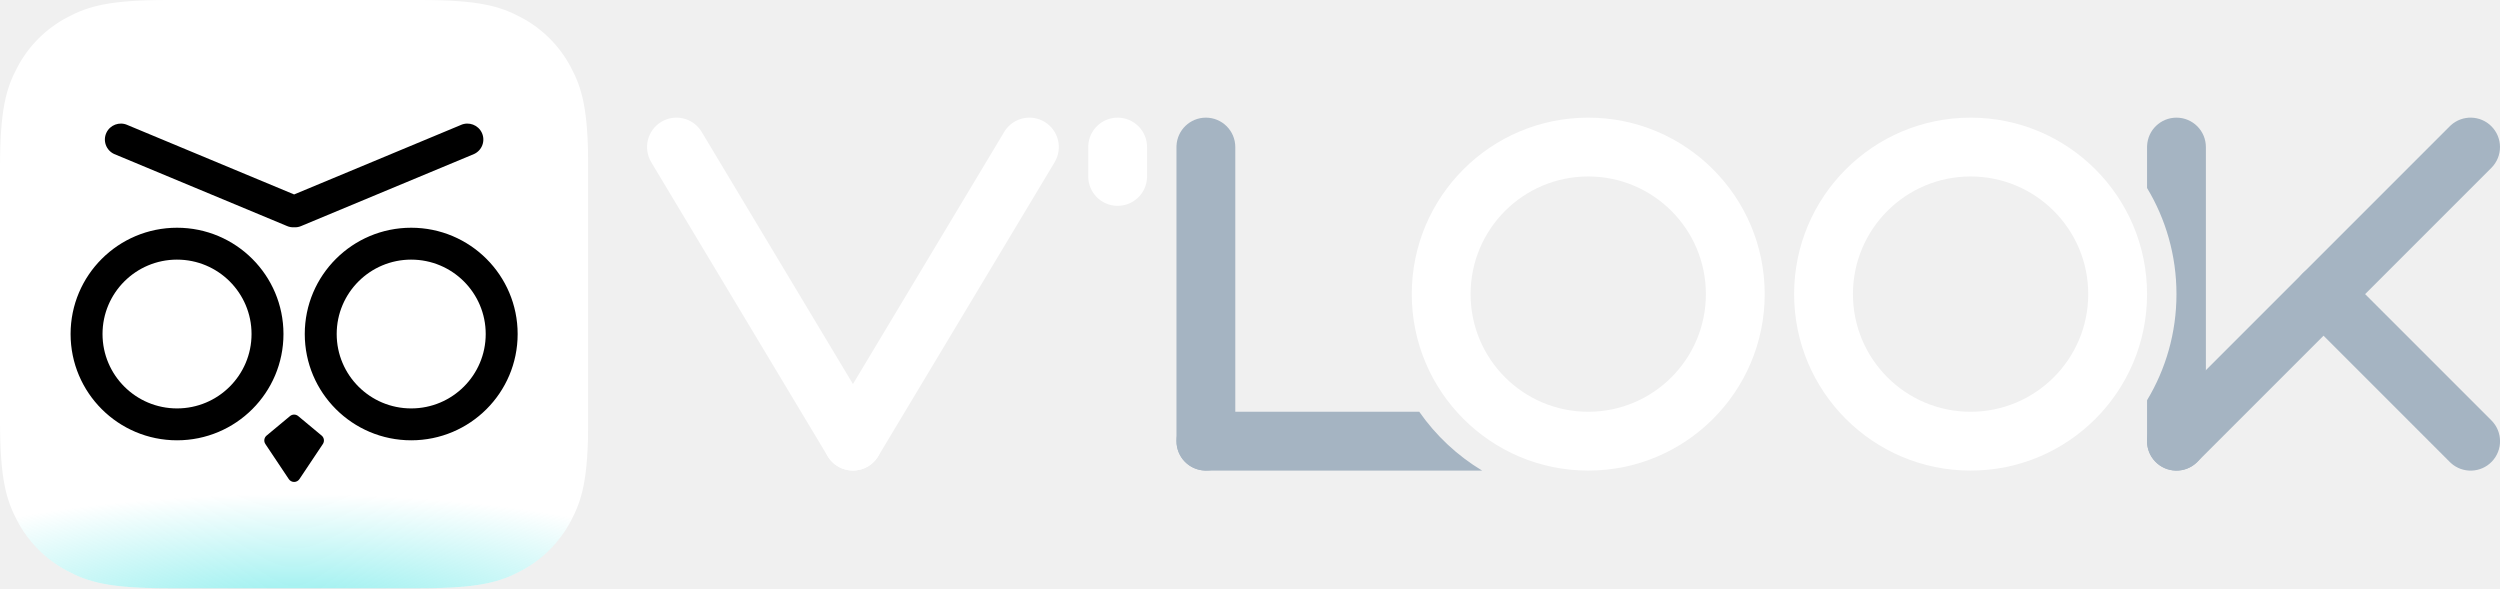
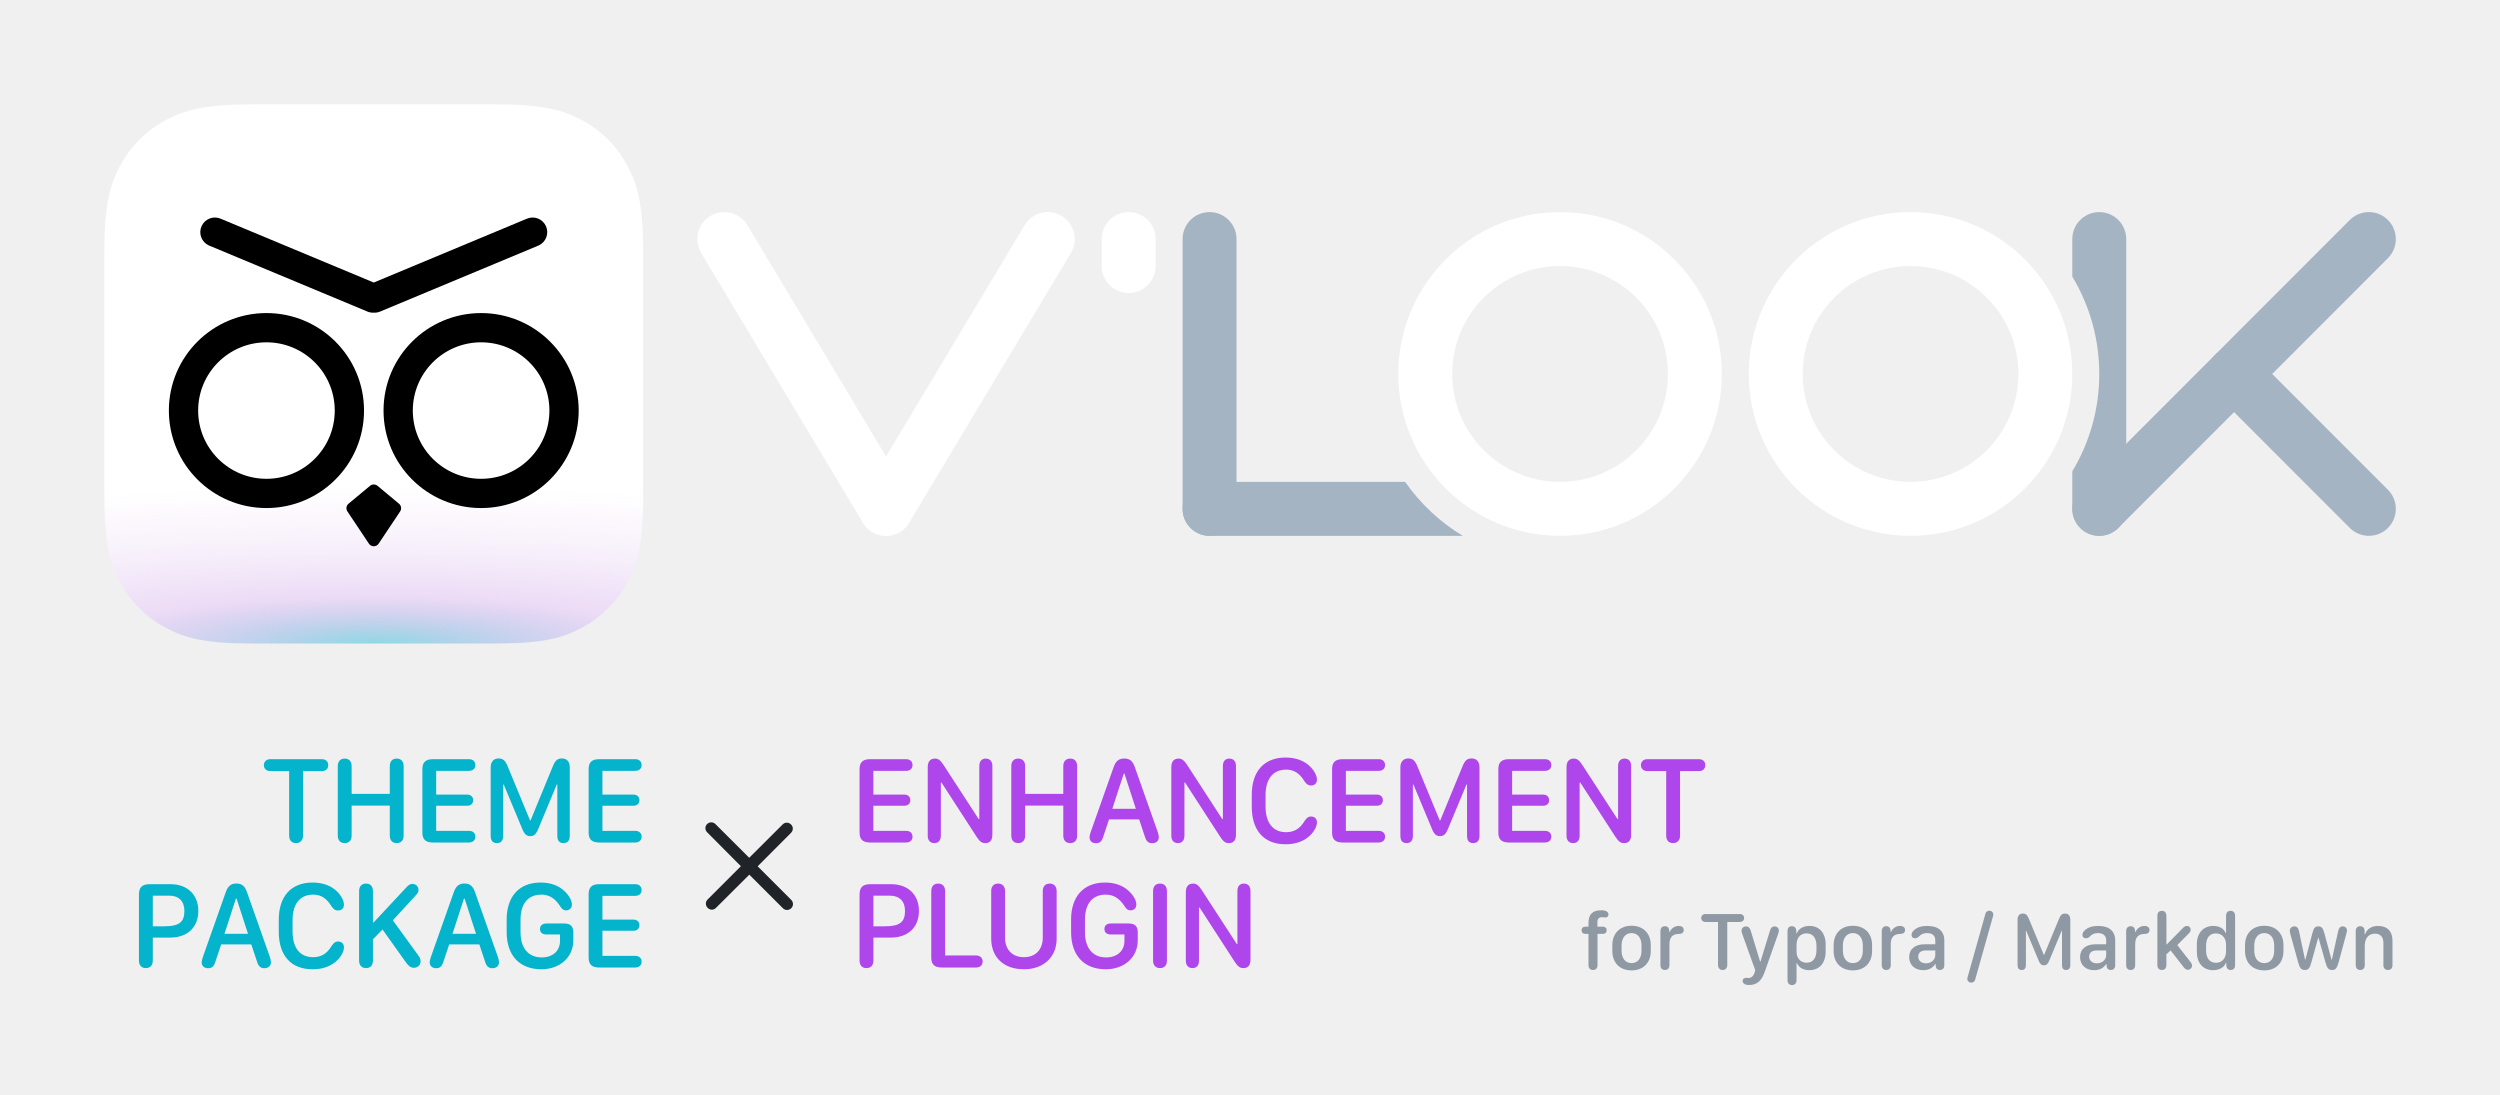
- <svg xmlns="http://www.w3.org/2000/svg" xmlns:xlink="http://www.w3.org/1999/xlink" width="425" height="100" viewBox="0 0 425 100">
+ <svg xmlns="http://www.w3.org/2000/svg" xmlns:xlink="http://www.w3.org/1999/xlink" width="500" height="219" viewBox="0 0 500 219">
  <defs>
-     <path d="M28.543 0h42.914c9.925 0 13.524 1.033 17.152 2.974a20.232 20.232 0 0 1 8.417 8.417c1.94 3.628 2.974 7.227 2.974 17.152v42.914c0 9.925-1.033 13.524-2.974 17.152a20.232 20.232 0 0 1-8.417 8.417C84.981 98.966 81.382 100 71.457 100H28.543c-9.925 0-13.524-1.033-17.152-2.974a20.232 20.232 0 0 1-8.417-8.417C1.034 84.981 0 81.382 0 71.457V28.543c0-9.925 1.033-13.524 2.974-17.152a20.232 20.232 0 0 1 8.417-8.417C15.019 1.034 18.618 0 28.543 0z" id="a" />
-     <radialGradient cy="100%" fx="50%" fy="100%" r="100%" gradientTransform="matrix(0 -1 .79952 0 -.3 1.5)" id="c">
-       <stop stop-color="#00DAD8" stop-opacity=".5" offset="0%" />
-       <stop stop-color="#00DAD8" stop-opacity=".35" offset="19.9%" />
-       <stop stop-color="#00DAD8" stop-opacity="0" offset="100%" />
+     <path d="M30.782 0h46.28c10.703 0 14.584 1.114 18.497 3.207 3.913 2.093 6.984 5.164 9.077 9.077 2.093 3.913 3.207 7.794 3.207 18.498v46.353c0 10.703-1.114 14.585-3.207 18.498-2.093 3.913-5.164 6.984-9.077 9.076-3.913 2.093-7.794 3.208-18.498 3.208h-46.28c-10.703 0-14.584-1.115-18.497-3.208-3.913-2.092-6.984-5.163-9.077-9.076C1.114 91.72 0 87.838 0 77.135V30.782c0-10.704 1.114-14.585 3.207-18.498C5.3 8.371 8.371 5.3 12.284 3.207 16.197 1.114 20.078 0 30.782 0z" id="a" />
+     <radialGradient cy="100%" fx="50%" fy="100%" r="72.558%" gradientTransform="matrix(0 -1 2.40112 0 -1.901 1.5)" id="c">
+       <stop stop-color="#04AAC2" stop-opacity=".45" offset="0%" />
+       <stop stop-color="#9639CC" stop-opacity=".18" offset="30.303%" />
+       <stop stop-color="#9639CC" stop-opacity=".08" offset="59.775%" />
+       <stop stop-color="#9639CC" stop-opacity="0" offset="100%" />
    </radialGradient>
  </defs>
  <g fill="none" fill-rule="evenodd">
-     <mask id="b" fill="#fff">
-       <use xlink:href="#a" />
-     </mask>
-     <path fill="#FFF" mask="url(#b)" d="M0 0h100v100H0z" />
-     <path fill="url(#c)" mask="url(#b)" d="M0 84h100v20H0z" />
-     <g mask="url(#b)" fill="#000">
-       <path d="M50.694 70.732l3.984 3.314c.427.355.516.976.208 1.438l-3.983 5.965a1.086 1.086 0 0 1-1.806 0l-3.983-5.965a1.086 1.086 0 0 1 .208-1.438l3.984-3.314a1.086 1.086 0 0 1 1.388 0zM30.095 38.715c9.994 0 18.095 8.09 18.095 18.068 0 9.98-8.101 18.069-18.095 18.069-9.993 0-18.095-8.09-18.095-18.069 0-9.978 8.102-18.068 18.095-18.068zm39.81 0c9.993 0 18.095 8.09 18.095 18.068 0 9.98-8.102 18.069-18.095 18.069-9.994 0-18.095-8.09-18.095-18.069 0-9.978 8.101-18.068 18.095-18.068zm-39.81 5.42c-6.995 0-12.666 5.663-12.666 12.648 0 6.986 5.67 12.648 12.666 12.648s12.667-5.662 12.667-12.648c0-6.985-5.671-12.647-12.667-12.647zm39.81 0c-6.996 0-12.667 5.663-12.667 12.648 0 6.986 5.671 12.648 12.667 12.648 6.995 0 12.666-5.662 12.666-12.648 0-6.985-5.67-12.647-12.666-12.647zm8.459-22.897a2.717 2.717 0 0 1 3.551 1.337 2.708 2.708 0 0 1-1.312 3.602L51.29 38.389l-.056.025A2.703 2.703 0 0 1 50 38.64a2.702 2.702 0 0 1-1.234-.226l-.056-.025-29.313-12.212a2.708 2.708 0 0 1-1.312-3.602 2.717 2.717 0 0 1 3.551-1.337l.056.026L50 33.056l28.309-11.792z" />
+     <g transform="translate(20.833 20.833)">
+       <mask id="b" fill="#fff">
+         <use xlink:href="#a" />
+       </mask>
+       <g mask="url(#b)">
+         <path fill="#FFF" d="M0 0h107.843v107.917H0z" />
+         <path fill="url(#c)" d="M0 64.75h107.843v43.167H0z" />
+       </g>
+       <g mask="url(#b)" fill="#000">
+         <path d="M54.67 76.332l4.297 3.577a1.17 1.17 0 0 1 .225 1.55l-4.296 6.438a1.17 1.17 0 0 1-1.948 0l-4.296-6.439a1.17 1.17 0 0 1 .224-1.55l4.296-3.576a1.17 1.17 0 0 1 1.499 0zM32.457 41.78c10.777 0 19.514 8.73 19.514 19.499 0 10.769-8.737 19.498-19.514 19.498-10.778 0-19.515-8.73-19.515-19.498 0-10.769 8.737-19.499 19.515-19.499zm42.932 0c10.777 0 19.514 8.73 19.514 19.499 0 10.769-8.737 19.498-19.514 19.498-10.778 0-19.515-8.73-19.515-19.498 0-10.769 8.737-19.499 19.515-19.499zm-42.932 5.85c-7.545 0-13.66 6.11-13.66 13.649 0 7.538 6.115 13.649 13.66 13.649 7.544 0 13.66-6.111 13.66-13.65 0-7.537-6.116-13.648-13.66-13.648zm42.932 0c-7.545 0-13.66 6.11-13.66 13.649 0 7.538 6.115 13.649 13.66 13.649 7.544 0 13.66-6.111 13.66-13.65 0-7.537-6.116-13.648-13.66-13.648zm9.123-24.711a2.929 2.929 0 0 1 3.83 1.442 2.923 2.923 0 0 1-1.416 3.887L55.312 41.429l-.06.028c-.433.19-.888.267-1.331.243a2.914 2.914 0 0 1-1.33-.243l-.06-.028-31.614-13.181A2.923 2.923 0 0 1 19.5 24.36a2.929 2.929 0 0 1 3.83-1.442l.06.027 30.53 12.73 30.53-12.73z" />
+       </g>
    </g>
    <g fill-rule="nonzero">
-       <path d="M391.464 46.464a5 5 0 0 1 6.89-.172l.181.172 25 25a5 5 0 0 1-6.89 7.244l-.18-.173-25-25a5 5 0 0 1 0-7.07z" fill="#A5B4C2" />
-       <path d="M423.536 21.464a5 5 0 0 0-6.89-.172l-.181.172-50 50a5 5 0 0 0 6.89 7.244l.18-.173 50-50a5 5 0 0 0 0-7.07z" fill="#A5B4C2" />
-       <path d="M177.573 20.712a5 5 0 0 0-6.738 1.522l-.122.193-30 50a5 5 0 0 0 8.452 5.339l.123-.194 30-50a5 5 0 0 0-1.715-6.86z" fill="#FFF" />
-       <path d="M112.427 20.712a5 5 0 0 1 6.738 1.522l.122.193 30 50a5 5 0 0 1-8.452 5.339l-.123-.194-30-50a5 5 0 0 1 1.715-6.86z" fill="#FFF" />
-       <path d="M205 20a5 5 0 0 0-4.995 4.783L200 25v50a5 5 0 0 0 9.995.217L210 75V25a5 5 0 0 0-5-5z" fill="#A5B4C2" />
-       <path d="M190 20a5 5 0 0 0-4.995 4.783L185 25v5a5 5 0 0 0 9.995.217L195 30v-5a5 5 0 0 0-5-5z" fill="#FFF" />
-       <path d="M370 20a5 5 0 0 1 5 5v50l-.005.217A5 5 0 0 1 365 75v-6.962c3.174-5.267 5-11.44 5-18.038 0-6.599-1.826-12.77-5-18.039V25l.005-.217A5 5 0 0 1 370 20zM241.274 70a35.18 35.18 0 0 0 10.688 10H205l-.217-.005A5 5 0 0 1 205 70z" fill="#A5B4C2" />
-       <path d="M270 20c-16.569 0-30 13.431-30 30 0 16.568 13.431 30 30 30 16.568 0 30-13.432 30-30 0-16.569-13.432-30-30-30zm0 10c11.046 0 20 8.954 20 20s-8.954 20-20 20-20-8.954-20-20 8.954-20 20-20zM335 20c-16.569 0-30 13.431-30 30 0 16.568 13.431 30 30 30 16.568 0 30-13.432 30-30 0-16.569-13.432-30-30-30zm0 10c11.046 0 20 8.954 20 20s-8.954 20-20 20-20-8.954-20-20 8.954-20 20-20z" fill="#FFF" />
+       <path d="M443 70.976a5.39 5.39 0 0 1 7.432-.186l.194.186 26.961 26.98a5.398 5.398 0 0 1 0 7.63 5.39 5.39 0 0 1-7.43.186l-.195-.186L443 78.607a5.398 5.398 0 0 1 0-7.63z" fill="#A5B4C2" />
+       <path d="M477.587 43.997a5.39 5.39 0 0 0-7.43-.186l-.195.186-53.922 53.958a5.398 5.398 0 0 0 0 7.631 5.39 5.39 0 0 0 7.43.186l.196-.186 53.921-53.958a5.398 5.398 0 0 0 0-7.631z" fill="#A5B4C2" />
+       <path d="M212.333 43.186a5.39 5.39 0 0 0-7.266 1.641l-.132.21-32.353 53.958a5.398 5.398 0 0 0 1.85 7.403 5.39 5.39 0 0 0 7.266-1.642l.132-.21 32.353-53.957a5.398 5.398 0 0 0-1.85-7.403z" fill="#FFF" />
+       <path d="M142.079 43.186a5.39 5.39 0 0 1 7.266 1.641l.132.21 32.353 53.958a5.398 5.398 0 0 1-1.85 7.403 5.39 5.39 0 0 1-7.266-1.642l-.132-.21L140.23 50.59a5.398 5.398 0 0 1 1.85-7.403z" fill="#FFF" />
+       <path d="M241.912 42.417c-2.9 0-5.265 2.29-5.387 5.161l-.005.234v53.959a5.394 5.394 0 0 0 5.392 5.396c2.9 0 5.264-2.29 5.387-5.162l.005-.234V47.812a5.394 5.394 0 0 0-5.392-5.395z" fill="#A5B4C2" />
+       <path d="M225.735 42.417c-2.9 0-5.265 2.29-5.387 5.161l-.005.234v5.396a5.394 5.394 0 0 0 5.392 5.396c2.9 0 5.265-2.29 5.387-5.162l.005-.234v-5.396a5.394 5.394 0 0 0-5.392-5.395z" fill="#FFF" />
+       <path d="M419.853 42.417a5.394 5.394 0 0 1 5.392 5.395v53.959l-.005.234a5.394 5.394 0 0 1-5.387 5.162 5.394 5.394 0 0 1-5.392-5.396v-7.514a37.614 37.614 0 0 0 5.392-19.465c0-7.12-1.969-13.78-5.392-19.465v-7.515l.005-.234a5.394 5.394 0 0 1 5.387-5.161zM281.03 96.374a37.96 37.96 0 0 0 11.528 10.793h-50.646l-.234-.005a5.394 5.394 0 0 1-5.158-5.391 5.394 5.394 0 0 1 5.392-5.396z" fill="#A5B4C2" />
+       <path d="M312.01 42.417c-17.868 0-32.353 14.494-32.353 32.375 0 17.88 14.485 32.375 32.353 32.375 17.868 0 32.353-14.495 32.353-32.375 0-17.88-14.485-32.375-32.353-32.375zm0 10.791c11.912 0 21.568 9.663 21.568 21.584 0 11.92-9.656 21.583-21.568 21.583s-21.569-9.663-21.569-21.583c0-11.92 9.657-21.584 21.569-21.584zM382.108 42.417c-17.868 0-32.353 14.494-32.353 32.375 0 17.88 14.485 32.375 32.353 32.375 17.868 0 32.353-14.495 32.353-32.375 0-17.88-14.485-32.375-32.353-32.375zm0 10.791c11.912 0 21.568 9.663 21.568 21.584 0 11.92-9.656 21.583-21.568 21.583s-21.569-9.663-21.569-21.583c0-11.92 9.657-21.584 21.569-21.584z" fill="#FFF" />
+     </g>
+     <g fill-rule="nonzero">
+       <g fill="#04B3CC">
+         <path d="M59.207 168.622c.854 0 1.392-.574 1.392-1.49v-12.914h3.796c.757 0 1.257-.476 1.257-1.184s-.5-1.197-1.257-1.197H54.043c-.744 0-1.27.489-1.27 1.197 0 .695.526 1.184 1.27 1.184h3.785v12.915c0 .928.524 1.49 1.379 1.49zM79.349 168.622c.866 0 1.379-.561 1.379-1.514V153.23c0-.952-.513-1.514-1.38-1.514-.878 0-1.391.562-1.391 1.514v5.542h-7.63v-5.542c0-.952-.512-1.514-1.379-1.514-.879 0-1.391.562-1.391 1.514v13.88c0 .952.512 1.513 1.391 1.513.867 0 1.38-.561 1.38-1.514v-5.993h7.629v5.993c0 .953.513 1.514 1.392 1.514zM84.475 166.522c0 1.368.66 1.978 2.1 1.978h7.214c.782 0 1.282-.452 1.282-1.16 0-.72-.5-1.172-1.282-1.172h-6.555v-5.017h6.201c.72 0 1.197-.427 1.197-1.11 0-.684-.476-1.124-1.197-1.124h-6.2v-4.748h6.579c.757 0 1.257-.452 1.257-1.16s-.5-1.172-1.257-1.172h-7.239c-1.44 0-2.1.623-2.1 1.978v12.707zM99.38 168.622c.818 0 1.258-.513 1.258-1.477v-10.242h.11l3.71 8.9c.44 1.073.891 1.427 1.6 1.427.695 0 1.135-.341 1.586-1.428l3.711-8.899h.11v10.242c0 .977.415 1.477 1.22 1.477.831 0 1.27-.513 1.27-1.477v-13.672c0-1.135-.573-1.782-1.562-1.782-.903 0-1.367.378-1.88 1.697l-4.407 10.705h-.097l-4.42-10.693c-.512-1.318-1-1.71-1.867-1.71-.989 0-1.587.66-1.587 1.783v13.672c0 .977.427 1.477 1.245 1.477zM117.727 166.522c0 1.368.66 1.978 2.1 1.978h7.214c.782 0 1.282-.452 1.282-1.16 0-.72-.5-1.172-1.282-1.172h-6.555v-5.017h6.201c.72 0 1.197-.427 1.197-1.11 0-.684-.476-1.124-1.197-1.124h-6.2v-4.748h6.579c.757 0 1.257-.452 1.257-1.16s-.5-1.172-1.257-1.172h-7.239c-1.44 0-2.1.623-2.1 1.978v12.707zM29.165 193.622c.88 0 1.392-.561 1.392-1.514v-4.59h3.503c3.406 0 5.603-2.038 5.603-5.346 0-3.21-2.185-5.335-5.53-5.335h-4.138c-1.586 0-2.209.599-2.209 2.149v13.122c0 .953.513 1.514 1.38 1.514zm1.392-8.362v-6.128h3.308c1.917 0 3.015 1.123 3.015 3.064 0 2.27-1.11 3.064-4.016 3.064h-2.307zM41.629 193.646c.744 0 1.16-.366 1.452-1.318l1.148-3.442h6.03l1.148 3.442c.28.94.72 1.318 1.464 1.318.794 0 1.319-.463 1.319-1.196 0-.305-.073-.635-.208-1.037l-4.577-12.952c-.415-1.233-1.014-1.758-2.124-1.758-1.111 0-1.71.537-2.137 1.758l-4.577 12.952c-.159.463-.232.78-.232 1.074 0 .708.525 1.16 1.294 1.16zm3.26-6.884l2.294-7.044h.134l2.283 7.044h-4.712zM55.752 186.334c0 4.773 2.442 7.52 6.75 7.52 2.015 0 3.638-.586 4.798-1.66.916-.818 1.49-1.904 1.49-2.722 0-.708-.452-1.172-1.185-1.172-.512 0-.83.232-1.27.866-.903 1.55-2.111 2.271-3.698 2.271-2.649 0-4.126-1.843-4.126-5.176v-2.221c0-3.26 1.49-5.115 4.126-5.115 1.563 0 2.686.732 3.65 2.32.44.646.793.854 1.33.854.696 0 1.172-.452 1.172-1.172 0-.733-.512-1.77-1.33-2.588-1.184-1.196-2.881-1.831-4.956-1.831-4.285 0-6.75 2.77-6.75 7.446v2.38zM82.742 193.561c.818 0 1.38-.55 1.38-1.33 0-.416-.123-.696-.684-1.453l-4.87-6.714 4.504-4.907c.5-.537.634-.794.634-1.16 0-.684-.524-1.22-1.22-1.22-.428 0-.77.195-1.245.732l-6.507 6.97h-.146v-6.25c0-.952-.513-1.514-1.38-1.514-.879 0-1.391.562-1.391 1.514v13.88c0 .952.525 1.513 1.404 1.513.866 0 1.367-.561 1.367-1.514v-4.248l1.916-1.965 4.761 6.69c.5.683.952.976 1.477.976zM87.234 193.646c.745 0 1.16-.366 1.453-1.318l1.147-3.442h6.03l1.148 3.442c.28.94.72 1.318 1.465 1.318.793 0 1.318-.463 1.318-1.196 0-.305-.073-.635-.207-1.037L95.01 178.46c-.415-1.233-1.013-1.758-2.124-1.758-1.11 0-1.709.537-2.136 1.758l-4.578 12.952c-.158.463-.232.78-.232 1.074 0 .708.525 1.16 1.294 1.16zm3.26-6.884l2.294-7.044h.135l2.282 7.044h-4.711zM101.333 186.432c0 4.651 2.588 7.422 6.934 7.422 3.723 0 6.396-2.405 6.396-5.774v-1.587c0-1.233-.561-1.794-1.818-1.794h-3.565c-.806 0-1.282.403-1.282 1.098 0 .696.476 1.099 1.282 1.099h2.722v1.306c0 1.965-1.452 3.284-3.65 3.284-2.685 0-4.248-1.856-4.248-5.066v-2.442c0-3.259 1.502-5.053 4.163-5.053 1.733 0 2.869.903 3.845 2.441.342.513.647.708 1.111.708.696 0 1.16-.464 1.16-1.184 0-.806-.61-1.868-1.538-2.71-1.16-1.098-2.784-1.672-4.737-1.672-4.26 0-6.775 2.783-6.775 7.385v2.54zM117.727 191.522c0 1.368.66 1.978 2.1 1.978h7.214c.782 0 1.282-.452 1.282-1.16 0-.72-.5-1.172-1.282-1.172h-6.555v-5.017h6.201c.72 0 1.197-.427 1.197-1.11 0-.684-.476-1.124-1.197-1.124h-6.2v-4.748h6.579c.757 0 1.257-.452 1.257-1.16s-.5-1.172-1.257-1.172h-7.239c-1.44 0-2.1.623-2.1 1.978v12.707z" />
+       </g>
+       <g fill="#8F99A4">
+         <path d="M319.503 192.997v-6.217h1.034c.504 0 .797-.277.797-.725 0-.455-.293-.724-.797-.724h-1.058v-.822c0-.74.293-1.066.878-1.066.35 0 .44.049.757.049.35 0 .578-.236.578-.602 0-.236-.114-.432-.325-.586-.245-.163-.619-.253-1.107-.253-1.71 0-2.564.79-2.564 2.523v.757h-.586c-.504 0-.797.269-.797.724 0 .456.301.725.797.725h.586v6.217c0 .635.334 1.001.904 1.001.57 0 .903-.366.903-1.001zM326.315 185.152c-2.247 0-3.85 1.432-3.85 3.882v1.147c0 2.482 1.603 3.898 3.85 3.898 2.237 0 3.84-1.416 3.84-3.898v-1.155c0-2.442-1.603-3.874-3.84-3.874zm0 1.465c1.237 0 1.985.968 1.985 2.498v1.001c0 1.555-.748 2.507-1.985 2.507-1.23 0-2.002-.952-2.002-2.507v-1c0-1.53.773-2.5 2.002-2.5zM333.891 192.997v-4.175c0-1.35.627-2.018 1.855-2.034.31-.008.546-.057.709-.171.195-.13.292-.334.292-.619 0-.268-.105-.488-.3-.618-.163-.13-.4-.195-.684-.195-.798 0-1.449.415-1.84 1.228h-.065v-.26c-.024-.578-.333-.911-.87-.911-.57 0-.904.366-.904 1v6.755c0 .635.318 1.001.896 1.001.577 0 .911-.366.911-1.001zM344.527 193.998c.57 0 .928-.382.928-.993v-8.61h2.531c.505 0 .838-.317.838-.79 0-.471-.333-.797-.838-.797h-6.901c-.496 0-.846.326-.846.798 0 .464.35.79.846.79h2.523v8.61c0 .618.35.992.92.992zM348.523 196.187a.67.67 0 0 0 .204.488c.211.212.594.326 1.074.326 1.554 0 2.482-.749 3.133-2.604l2.726-7.715c.082-.236.122-.407.122-.553 0-.489-.374-.847-.87-.847-.464 0-.765.285-.928.88l-1.888 6.151h-.073l-1.872-6.152c-.163-.594-.472-.879-.944-.879-.521 0-.904.366-.904.855 0 .146.033.325.106.545l2.637 7.349c0 .04-.106.455-.122.48-.195.659-.651 1.082-1.172 1.082-.212 0-.366-.032-.513-.032-.431 0-.716.252-.716.626zM359.306 196.008v-3.385h.09c.382.903 1.27 1.416 2.45 1.416 2.034 0 3.287-1.424 3.287-3.76v-1.343c0-2.327-1.237-3.751-3.247-3.751-1.22 0-2.19.57-2.54 1.497h-.089v-.529c-.024-.586-.342-.911-.887-.911-.561 0-.87.358-.87 1v9.766c0 .643.325 1.001.895 1.001.577 0 .911-.358.911-1zm0-5.672v-1.318c0-1.473.757-2.344 2.002-2.344 1.27 0 1.986.903 1.986 2.514v.847c0 1.595-.716 2.514-1.962 2.514-1.204 0-2.026-.887-2.026-2.213zM370.577 185.152c-2.246 0-3.85 1.432-3.85 3.882v1.147c0 2.482 1.604 3.898 3.85 3.898 2.238 0 3.841-1.416 3.841-3.898v-1.155c0-2.442-1.603-3.874-3.84-3.874zm0 1.465c1.237 0 1.986.968 1.986 2.498v1.001c0 1.555-.749 2.507-1.986 2.507-1.229 0-2.002-.952-2.002-2.507v-1c0-1.53.773-2.5 2.002-2.5zM378.154 192.997v-4.175c0-1.35.626-2.018 1.855-2.034.31-.008.545-.057.708-.171.196-.13.293-.334.293-.619 0-.268-.106-.488-.3-.618-.164-.13-.4-.195-.685-.195-.797 0-1.448.415-1.839 1.228h-.065v-.26c-.024-.578-.333-.911-.87-.911-.57 0-.904.366-.904 1v6.755c0 .635.317 1.001.895 1.001.578 0 .912-.366.912-1.001zM387.04 192.802h.09v.382c.04.513.358.814.854.814.562 0 .88-.358.88-.977v-4.923c0-1.872-1.213-2.913-3.386-2.913-.895 0-1.579.154-2.1.439-.724.39-1.066.879-1.066 1.375 0 .39.26.66.66.66.309 0 .52-.082.74-.293.496-.505.968-.75 1.652-.75 1.099 0 1.693.505 1.693 1.474v.765h-2.149c-1.92.008-3.076.976-3.076 2.563 0 1.563 1.131 2.62 2.808 2.62 1.066 0 1.928-.439 2.4-1.236zm-3.393-1.473c0-.79.553-1.237 1.514-1.237h1.896v.927c0 .928-.806 1.644-1.856 1.644-.927 0-1.554-.537-1.554-1.334zM395.024 195.951l3.597-12.76c.024-.065.04-.18.049-.269.008-.423-.35-.781-.798-.781-.374 0-.675.22-.773.57l-3.589 12.76a.78.78 0 0 0 .749 1.058c.366 0 .667-.22.765-.578zM404.342 193.998c.545 0 .838-.342.838-.985v-6.827h.073l2.474 5.932c.293.716.594.952 1.066.952.464 0 .757-.228 1.058-.952l2.474-5.932h.074v6.827c0 .651.276.985.813.985.554 0 .847-.342.847-.985V183.9c0-.757-.383-1.188-1.042-1.188-.602 0-.911.252-1.253 1.13l-2.938 7.138h-.065l-2.946-7.13c-.342-.878-.667-1.138-1.245-1.138-.66 0-1.058.439-1.058 1.188v9.114c0 .651.285.985.83.985zM421.22 192.802h.09v.382c.04.513.358.814.854.814.562 0 .879-.358.879-.977v-4.923c0-1.872-1.213-2.913-3.385-2.913-.896 0-1.58.154-2.1.439-.724.39-1.066.879-1.066 1.375 0 .39.26.66.66.66.308 0 .52-.082.74-.293.496-.505.968-.75 1.652-.75 1.098 0 1.692.505 1.692 1.474v.765h-2.148c-1.92.008-3.076.976-3.076 2.563 0 1.563 1.131 2.62 2.807 2.62 1.066 0 1.93-.439 2.401-1.236zm-3.393-1.473c0-.79.553-1.237 1.513-1.237h1.896v.927c0 .928-.805 1.644-1.855 1.644-.928 0-1.554-.537-1.554-1.334zM427.039 192.997v-4.175c0-1.35.626-2.018 1.855-2.034.31-.008.546-.057.708-.171.196-.13.293-.334.293-.619 0-.268-.106-.488-.3-.618-.164-.13-.4-.195-.684-.195-.798 0-1.449.415-1.84 1.228h-.065v-.26c-.024-.578-.333-.911-.87-.911-.57 0-.904.366-.904 1v6.755c0 .635.318 1.001.895 1.001.578 0 .912-.366.912-1.001zM433.28 192.997v-2.124l.839-.798 2.645 3.402c.26.334.512.48.814.48.455 0 .83-.382.83-.83 0-.228-.106-.48-.318-.74l-2.628-3.37 2.335-2.368c.236-.244.334-.455.334-.7a.731.731 0 0 0-.757-.756c-.277 0-.513.122-.806.423l-3.198 3.255h-.09v-5.705c0-.634-.333-1-.903-1-.577 0-.903.366-.903 1v9.831c0 .635.334 1.001.911 1.001.57 0 .896-.366.896-1.001zM445.17 192.55h.09v.528c.032.586.35.92.879.92.57 0 .879-.358.879-1.001v-9.83c0-.635-.326-1.002-.904-1.002-.577 0-.903.367-.903 1.001v3.426h-.09c-.333-.878-1.269-1.407-2.465-1.407-2.002 0-3.288 1.432-3.288 3.678v1.497c0 2.246 1.261 3.679 3.255 3.679 1.245 0 2.287-.61 2.547-1.49zm-3.955-2.458v-.96c0-1.539.716-2.458 1.937-2.458 1.213 0 2.059.911 2.059 2.213v1.327c0 1.44-.781 2.344-2.018 2.344-1.245 0-1.978-.912-1.978-2.466zM452.853 185.152c-2.246 0-3.85 1.432-3.85 3.882v1.147c0 2.482 1.604 3.898 3.85 3.898 2.238 0 3.84-1.416 3.84-3.898v-1.155c0-2.442-1.602-3.874-3.84-3.874zm0 1.465c1.237 0 1.985.968 1.985 2.498v1.001c0 1.555-.748 2.507-1.985 2.507-1.23 0-2.002-.952-2.002-2.507v-1c0-1.53.773-2.5 2.002-2.5zM459.632 192.468c.317 1.18.642 1.53 1.334 1.53.692 0 .993-.326 1.31-1.53l1.36-4.915h.065l1.391 4.915c.326 1.204.66 1.53 1.343 1.53.643 0 .968-.334 1.286-1.53l1.587-5.867c.065-.22.09-.375.09-.497 0-.488-.35-.83-.88-.83-.44 0-.757.334-.879.92l-1.261 5.72h-.081l-1.44-5.322c-.277-1.025-.562-1.318-1.189-1.318-.635 0-.911.293-1.18 1.318l-1.408 5.323H461l-1.205-5.705c-.114-.61-.44-.936-.911-.936-.553 0-.928.366-.928.895 0 .122.025.269.073.489l1.604 5.81zM478.496 193.005v-4.899c0-1.855-1.058-2.921-2.898-2.921-1.285 0-2.238.626-2.588 1.676h-.089v-.692c-.016-.594-.334-.927-.879-.927-.553 0-.895.366-.895.976v6.779c0 .635.325 1.001.903 1.001.57 0 .904-.366.904-1.001v-3.874c0-1.489.789-2.392 2.034-2.392 1.09 0 1.693.667 1.693 1.88v4.386c0 .635.333 1.001.911 1.001.57 0 .904-.358.904-.993z" />
+       </g>
+       <path d="M143.19 181.584l6.674-6.653 6.714 6.714c.447.468 1.2.468 1.668 0a1.167 1.167 0 0 0 0-1.669l-6.714-6.713 6.673-6.694c.468-.468.489-1.22 0-1.668a1.156 1.156 0 0 0-1.688 0l-6.674 6.653-6.754-6.735a1.167 1.167 0 0 0-1.668 0c-.468.448-.448 1.2.02 1.648l6.734 6.775-6.653 6.653c-.468.448-.468 1.22.02 1.689.469.468 1.201.468 1.649 0z" fill="#202428" />
+       <g fill="#AE46EB">
+         <path d="M171.91 166.522c0 1.368.659 1.978 2.099 1.978h7.214c.782 0 1.282-.452 1.282-1.16 0-.72-.5-1.172-1.282-1.172h-6.555v-5.017h6.201c.72 0 1.197-.427 1.197-1.11 0-.684-.476-1.124-1.197-1.124h-6.2v-4.748h6.579c.757 0 1.257-.452 1.257-1.16s-.5-1.172-1.257-1.172h-7.239c-1.44 0-2.1.623-2.1 1.978v12.707zM188.17 167.145V156.5h.121l7.02 10.84c.646.977 1.037 1.282 1.757 1.282.928 0 1.404-.586 1.404-1.672v-13.758c0-.915-.488-1.477-1.318-1.477-.83 0-1.294.562-1.294 1.477V163.8h-.135l-6.958-10.717c-.598-.904-1.025-1.368-1.745-1.368-.977 0-1.477.598-1.477 1.722v13.708c0 .916.488 1.477 1.318 1.477.83 0 1.306-.561 1.306-1.477zM214.048 168.622c.867 0 1.38-.561 1.38-1.514V153.23c0-.952-.513-1.514-1.38-1.514-.879 0-1.392.562-1.392 1.514v5.542h-7.629v-5.542c0-.952-.513-1.514-1.38-1.514-.878 0-1.39.562-1.39 1.514v13.88c0 .952.512 1.513 1.39 1.513.867 0 1.38-.561 1.38-1.514v-5.993h7.63v5.993c0 .953.512 1.514 1.391 1.514zM219.2 168.646c.744 0 1.16-.366 1.452-1.318l1.148-3.442h6.03l1.147 3.442c.281.94.72 1.318 1.465 1.318.794 0 1.318-.463 1.318-1.196 0-.305-.073-.635-.207-1.037l-4.578-12.952c-.415-1.233-1.013-1.758-2.124-1.758-1.11 0-1.709.537-2.136 1.758l-4.578 12.952c-.158.463-.232.78-.232 1.074 0 .708.525 1.16 1.294 1.16zm3.259-6.884l2.295-7.044h.134l2.283 7.044h-4.712zM236.887 167.145V156.5h.122l7.02 10.84c.647.977 1.037 1.282 1.757 1.282.928 0 1.404-.586 1.404-1.672v-13.758c0-.915-.488-1.477-1.318-1.477-.83 0-1.294.562-1.294 1.477V163.8h-.134l-6.958-10.717c-.599-.904-1.026-1.368-1.746-1.368-.977 0-1.477.598-1.477 1.722v13.708c0 .916.488 1.477 1.318 1.477.83 0 1.306-.561 1.306-1.477zM250.352 161.334c0 4.773 2.441 7.52 6.75 7.52 2.014 0 3.638-.586 4.798-1.66.915-.818 1.489-1.904 1.489-2.722 0-.708-.452-1.172-1.184-1.172-.513 0-.83.232-1.27.866-.903 1.55-2.112 2.271-3.698 2.271-2.65 0-4.126-1.843-4.126-5.176v-2.221c0-3.26 1.489-5.115 4.126-5.115 1.562 0 2.685.732 3.65 2.32.439.646.793.854 1.33.854.696 0 1.172-.452 1.172-1.172 0-.733-.513-1.77-1.33-2.588-1.185-1.196-2.882-1.831-4.957-1.831-4.284 0-6.75 2.77-6.75 7.446v2.38zM266.416 166.522c0 1.368.66 1.978 2.1 1.978h7.214c.781 0 1.282-.452 1.282-1.16 0-.72-.5-1.172-1.282-1.172h-6.555v-5.017h6.201c.72 0 1.196-.427 1.196-1.11 0-.684-.476-1.124-1.196-1.124h-6.201v-4.748h6.58c.756 0 1.257-.452 1.257-1.16s-.5-1.172-1.257-1.172h-7.24c-1.44 0-2.099.623-2.099 1.978v12.707zM281.321 168.622c.818 0 1.257-.513 1.257-1.477v-10.242h.11l3.711 8.9c.44 1.073.891 1.427 1.6 1.427.695 0 1.135-.341 1.586-1.428l3.711-8.899h.11v10.242c0 .977.415 1.477 1.22 1.477.83 0 1.27-.513 1.27-1.477v-13.672c0-1.135-.574-1.782-1.562-1.782-.904 0-1.367.378-1.88 1.697l-4.407 10.705h-.098L283.53 153.4c-.512-1.318-1-1.71-1.867-1.71-.989 0-1.587.66-1.587 1.783v13.672c0 .977.427 1.477 1.245 1.477zM299.668 166.522c0 1.368.66 1.978 2.1 1.978h7.214c.781 0 1.282-.452 1.282-1.16 0-.72-.5-1.172-1.282-1.172h-6.555v-5.017h6.201c.72 0 1.196-.427 1.196-1.11 0-.684-.476-1.124-1.196-1.124h-6.201v-4.748h6.58c.756 0 1.257-.452 1.257-1.16s-.5-1.172-1.257-1.172h-7.24c-1.44 0-2.099.623-2.099 1.978v12.707zM315.928 167.145V156.5h.122l7.02 10.84c.646.977 1.037 1.282 1.757 1.282.928 0 1.404-.586 1.404-1.672v-13.758c0-.915-.489-1.477-1.319-1.477s-1.294.562-1.294 1.477V163.8h-.134l-6.958-10.717c-.598-.904-1.025-1.368-1.746-1.368-.976 0-1.477.598-1.477 1.722v13.708c0 .916.489 1.477 1.319 1.477s1.306-.561 1.306-1.477zM334.617 168.622c.854 0 1.392-.574 1.392-1.49v-12.914h3.796c.757 0 1.257-.476 1.257-1.184s-.5-1.197-1.257-1.197h-10.352c-.744 0-1.27.489-1.27 1.197 0 .695.526 1.184 1.27 1.184h3.785v12.915c0 .928.524 1.49 1.379 1.49zM173.289 193.622c.879 0 1.391-.561 1.391-1.514v-4.59h3.504c3.406 0 5.603-2.038 5.603-5.346 0-3.21-2.185-5.335-5.53-5.335h-4.138c-1.587 0-2.21.599-2.21 2.149v13.122c0 .953.513 1.514 1.38 1.514zm1.391-8.362v-6.128h3.309c1.916 0 3.015 1.123 3.015 3.064 0 2.27-1.111 3.064-4.016 3.064h-2.308zM196.531 192.304c0-.72-.525-1.209-1.294-1.209h-6.213V178.23c0-.952-.513-1.514-1.38-1.514-.879 0-1.391.562-1.391 1.514v13.293c0 1.368.659 1.978 2.1 1.978h6.884c.77 0 1.294-.476 1.294-1.196zM211.326 187.738v-9.533c0-.928-.537-1.49-1.392-1.49-.866 0-1.38.562-1.38 1.49v9.326c0 2.405-1.464 3.906-3.771 3.906-2.32 0-3.772-1.49-3.772-3.906v-9.326c0-.928-.537-1.49-1.392-1.49-.866 0-1.379.562-1.379 1.49v9.497c0 3.698 2.43 6.152 6.543 6.152 3.943 0 6.543-2.441 6.543-6.116zM214.219 186.432c0 4.651 2.588 7.422 6.934 7.422 3.723 0 6.396-2.405 6.396-5.774v-1.587c0-1.233-.561-1.794-1.819-1.794h-3.564c-.806 0-1.282.403-1.282 1.098 0 .696.476 1.099 1.282 1.099h2.722v1.306c0 1.965-1.453 3.284-3.65 3.284-2.686 0-4.248-1.856-4.248-5.066v-2.441c0-3.26 1.501-5.054 4.163-5.054 1.733 0 2.868.903 3.845 2.441.342.513.647.708 1.11.708.696 0 1.16-.464 1.16-1.184 0-.806-.61-1.868-1.538-2.71-1.16-1.098-2.783-1.672-4.736-1.672-4.26 0-6.775 2.783-6.775 7.385v2.54zM232.005 193.622c.866 0 1.379-.561 1.379-1.514V178.23c0-.952-.513-1.514-1.38-1.514-.878 0-1.391.562-1.391 1.514v13.88c0 .952.525 1.513 1.392 1.513zM239.793 192.145V181.5h.122l7.019 10.84c.647.977 1.037 1.282 1.758 1.282.927 0 1.403-.586 1.403-1.672v-13.758c0-.915-.488-1.477-1.318-1.477-.83 0-1.294.562-1.294 1.477V188.8h-.134l-6.958-10.717c-.598-.904-1.026-1.368-1.746-1.368-.976 0-1.477.598-1.477 1.722v13.708c0 .916.488 1.477 1.319 1.477.83 0 1.306-.561 1.306-1.477z" />
+       </g>
    </g>
  </g>
</svg>
